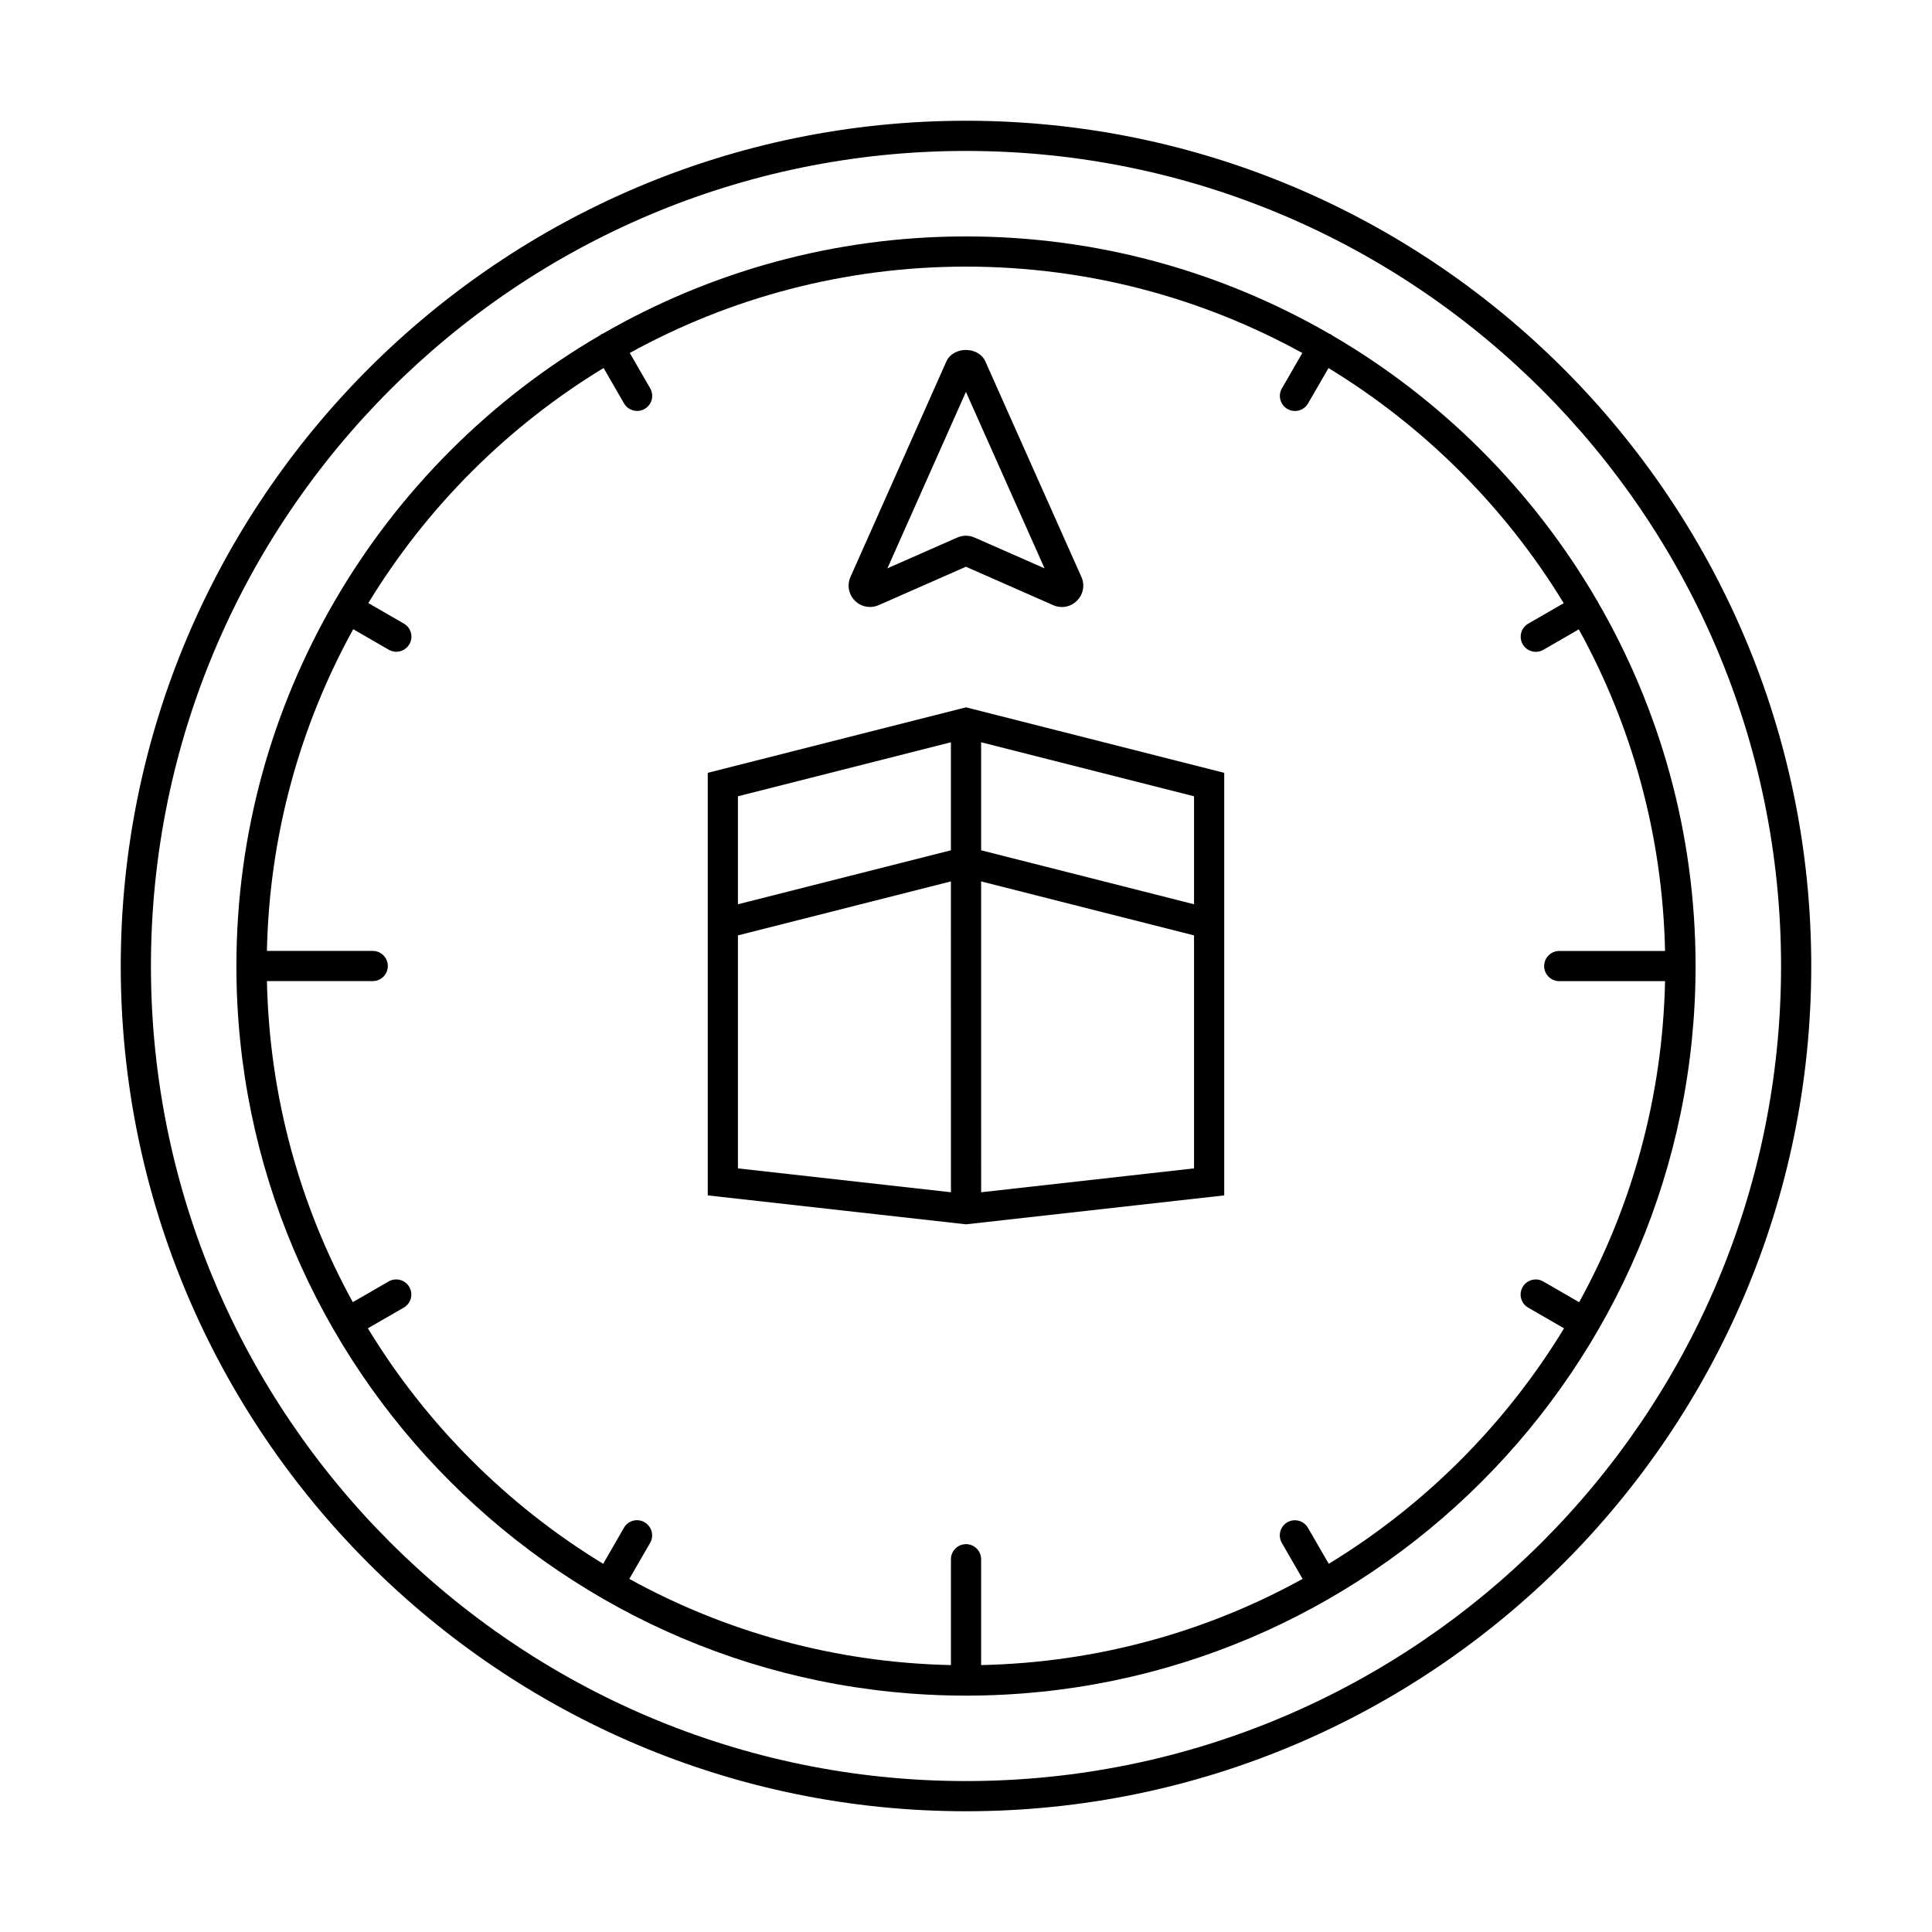
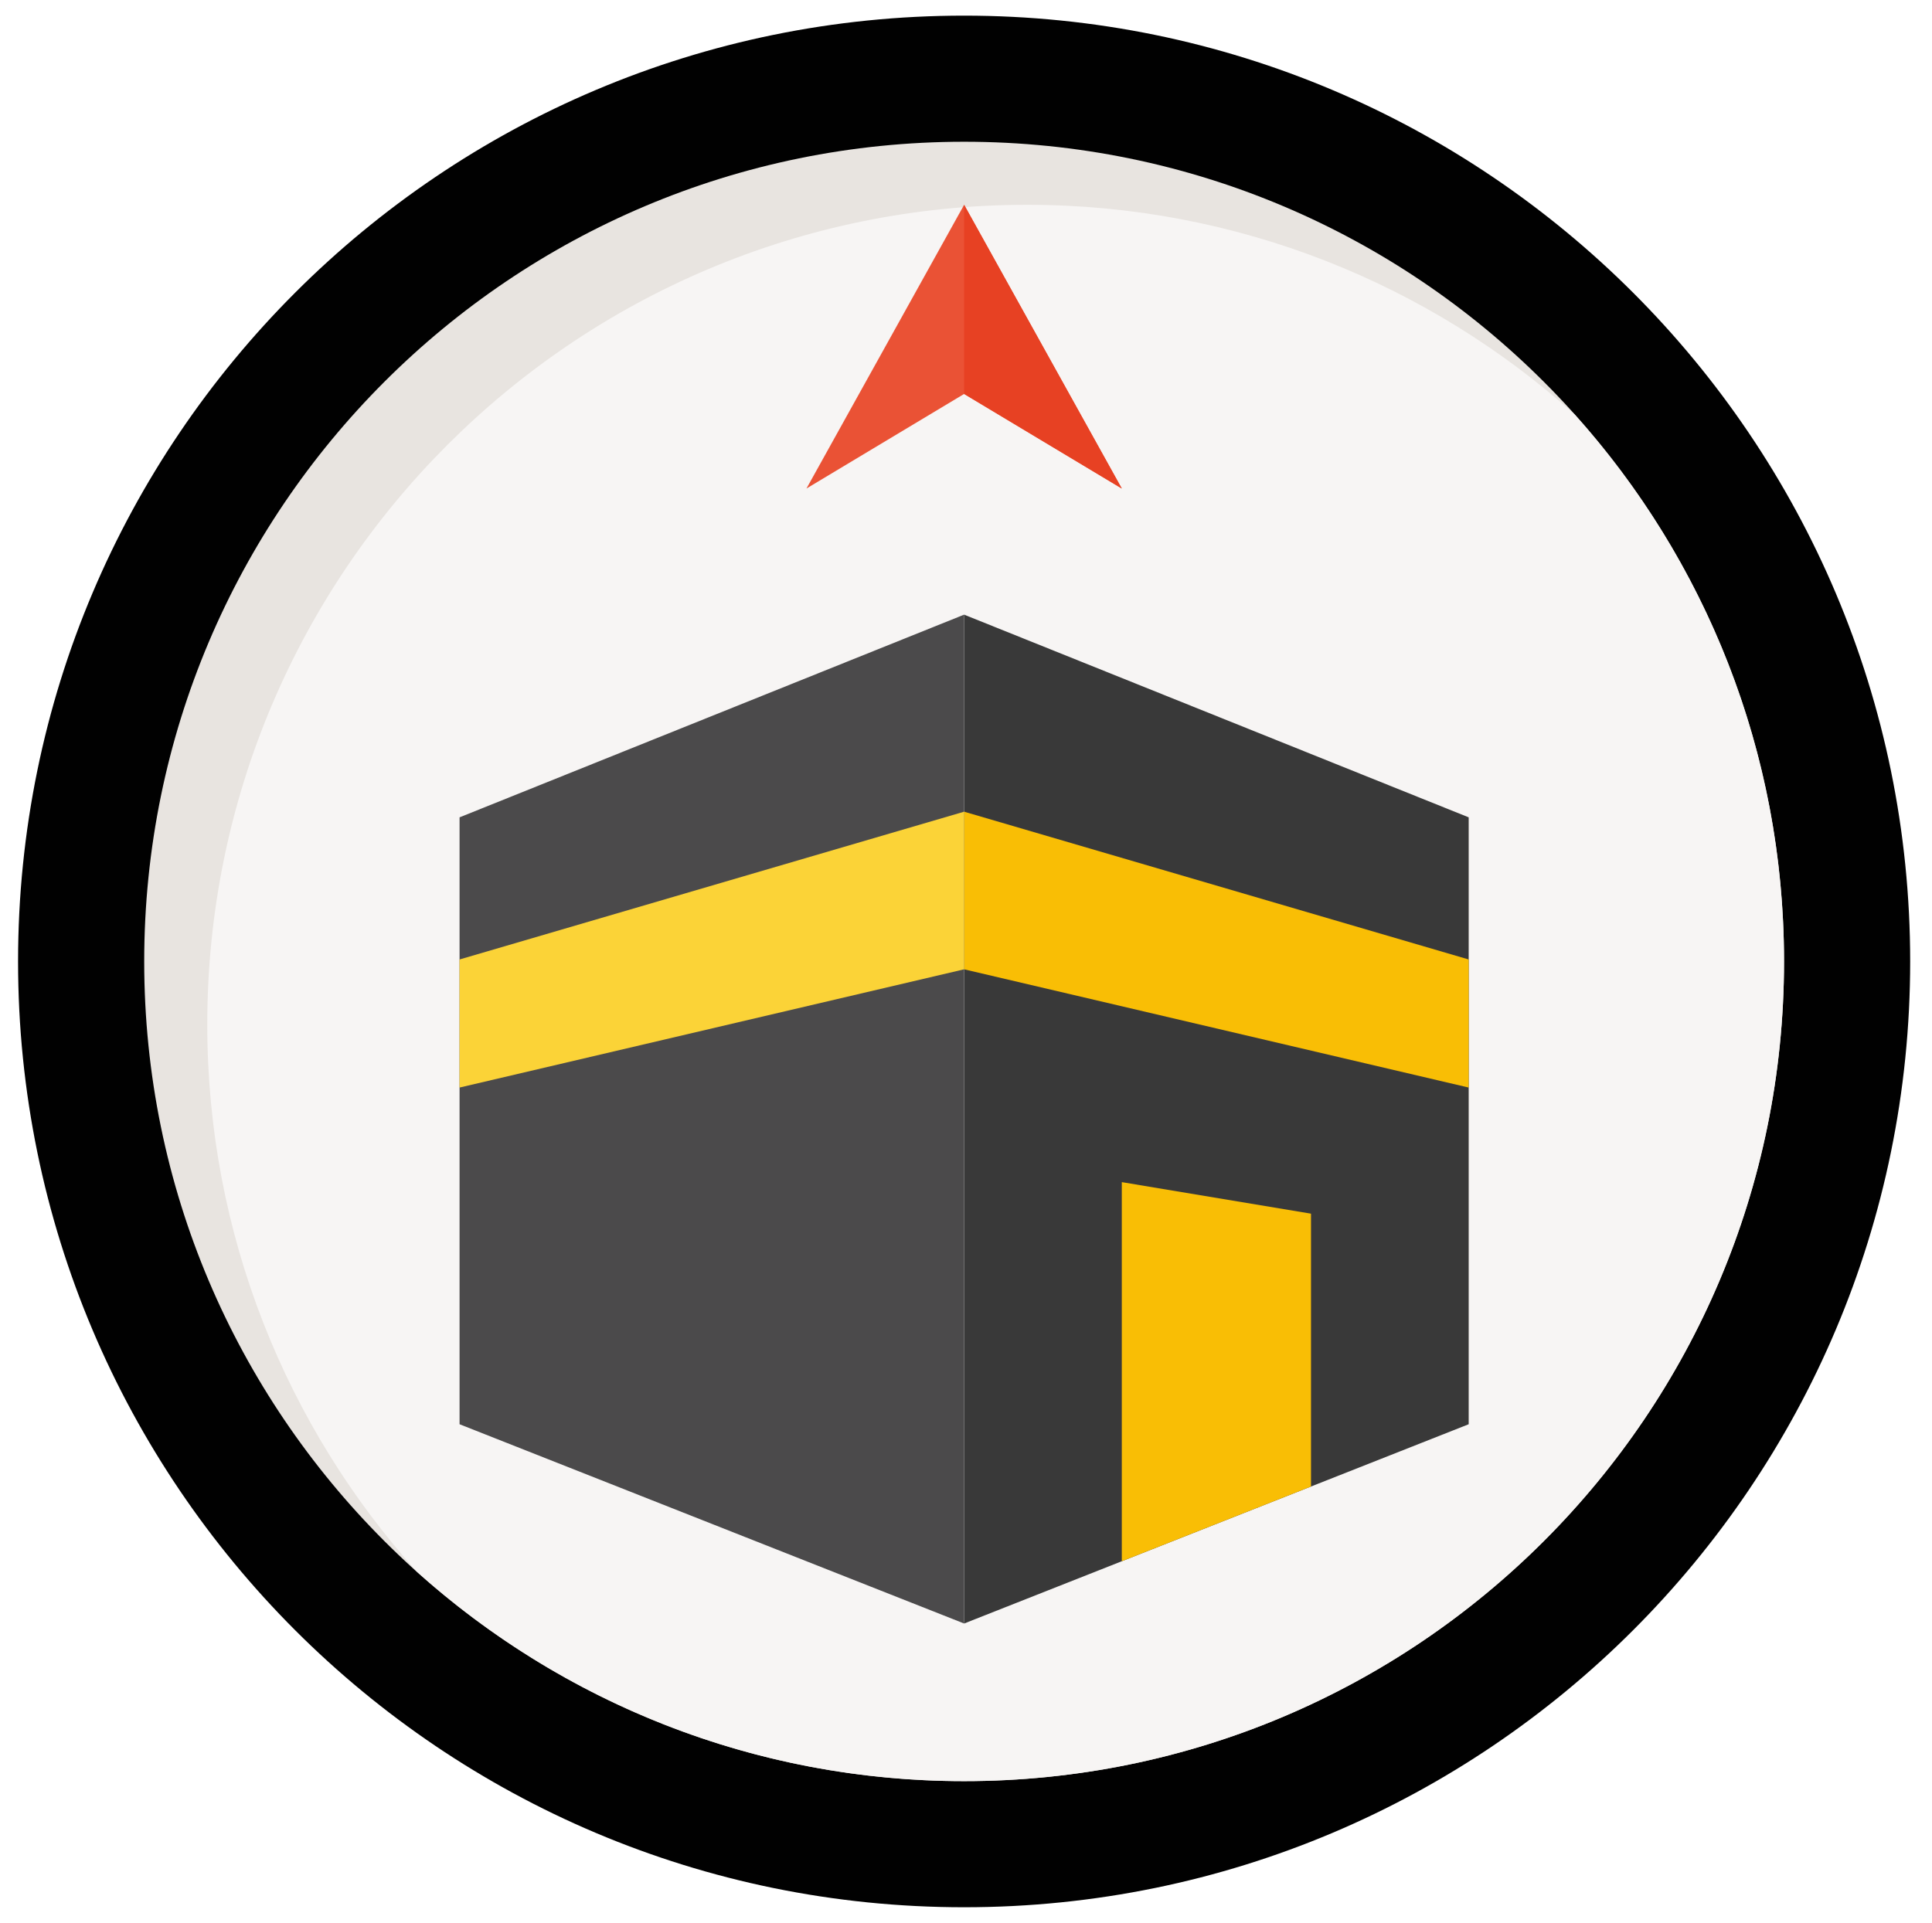
- <svg xmlns="http://www.w3.org/2000/svg" id="Layer_1" version="1.1" viewBox="0 0 64 64">
-   <path d="M32,4c-15.44,0-28,12.562-28,28.001,0,15.439,12.56,27.999,28,27.999s28-12.56,28-27.999c0-15.439-12.56-28.001-28-28.001ZM32,59c-14.888,0-27-12.111-27-26.999,0-14.889,12.112-27.001,27-27.001s27,12.112,27,27.001c0,14.888-12.112,26.999-27,26.999Z" />
-   <path d="M52.93,19.939c-.005-.009-.004-.019-.01-.029-.005-.009-.014-.014-.02-.022-2.115-3.635-5.149-6.67-8.784-8.786-.014-.01-.022-.024-.037-.033-.015-.009-.032-.009-.048-.016-3.546-2.045-7.652-3.221-12.031-3.221-4.38,0-8.488,1.177-12.034,3.223-.013.006-.028.006-.041.014-.013.007-.02.02-.032.028-3.642,2.117-6.681,5.157-8.798,8.799-.003.005-.009.008-.012.013-.003.005-.003.011-.006.017-2.06,3.556-3.246,7.678-3.246,12.075,0,13.327,10.842,24.169,24.169,24.169h.002c13.325-.001,24.166-10.842,24.166-24.169,0-4.391-1.183-8.509-3.238-12.061ZM52.309,43.136l-1.186-.685c-.238-.138-.545-.057-.683.183-.139.239-.057.545.183.683l1.188.686c-1.935,3.182-4.614,5.863-7.794,7.8l-.689-1.192c-.138-.239-.445-.322-.683-.183-.239.138-.321.443-.183.683l.688,1.192c-3.172,1.75-6.797,2.772-10.649,2.855v-3.506c0-.276-.224-.5-.5-.5-.276,0-.5.224-.5.5v3.506c-3.854-.082-7.48-1.105-10.654-2.855l.689-1.193c.138-.239.056-.545-.184-.683-.24-.141-.547-.057-.683.183l-.688,1.193c-3.18-1.937-5.86-4.619-7.795-7.801l1.19-.686c.239-.138.321-.443.183-.683-.137-.239-.444-.321-.683-.184l-1.189.686c-1.744-3.169-2.763-6.788-2.845-10.635h3.505c.276,0,.5-.224.5-.5,0-.276-.224-.5-.5-.5h-3.505c.082-3.855,1.107-7.482,2.859-10.657l1.177.68c.079.046.165.067.25.067.172,0,.341-.09.433-.25.139-.239.057-.545-.183-.683l-1.177-.68c1.936-3.177,4.615-5.854,7.794-7.787l.677,1.173c.092.16.261.25.433.25.085,0,.171-.021.25-.067.239-.138.321-.443.183-.683l-.676-1.171c3.307-1.821,7.103-2.86,11.138-2.86,4.036,0,7.833,1.04,11.141,2.862l-.676,1.171c-.139.239-.057.545.183.683.079.046.165.067.25.067.172,0,.341-.09.433-.25l.677-1.172c3.178,1.934,5.856,4.611,7.792,7.788l-1.175.679c-.239.138-.321.443-.183.683.092.16.261.25.433.25.085,0,.171-.021.25-.067l1.175-.678c1.751,3.174,2.774,6.8,2.857,10.654h-3.505c-.276,0-.5.224-.5.5,0,.276.224.5.5.5h3.505c-.082,3.847-1.101,7.467-2.846,10.636Z" />
-   <path d="M23.445,25.601v13.998l8.501.952.056.006,8.552-.958v-13.998l-8.554-2.17-8.555,2.17ZM24.445,26.378l7.055-1.789 0,3.578-7.055,1.788v-3.577ZM24.445,38.704v-7.718l7.055-1.788.001,10.297-7.057-.791ZM39.554,38.704l-7.052.791-.001-10.297,7.053,1.788v7.718ZM39.554,26.378v3.577l-7.053-1.788-0-3.578,7.054,1.789Z" />
-   <path d="M29.108,20.046l2.889-1.272,2.894,1.274c.093.041.19.06.285.06.185,0,.366-.073.503-.212.208-.21.264-.52.143-.786l-3.179-7.133c-.226-.511-1.065-.513-1.295,0l-3.173,7.131c-.121.27-.065.579.143.789.209.21.518.268.788.149ZM31.997,12.981l2.605,5.846-2.321-1.021c-.09-.039-.186-.06-.284-.06-.097,0-.194.021-.285.06l-2.315,1.02,2.601-5.845Z" />
+ <svg xmlns="http://www.w3.org/2000/svg" id="Layer_1" version="1.1" viewBox="0 0 301.333 300">
+   <defs>
+     <style>
+       .st0 {
+         fill: #f9be05;
+       }
+ 
+       .st1 {
+         fill: #e74123;
+       }
+ 
+       .st2 {
+         fill: #ea5235;
+       }
+ 
+       .st3 {
+         fill: #e8e4e0;
+       }
+ 
+       .st4 {
+         fill: #f7f5f4;
+       }
+ 
+       .st5 {
+         fill: #010101;
+       }
+ 
+       .st6 {
+         fill: #4b4a4b;
+       }
+ 
+       .st7 {
+         fill: #fbd337;
+       }
+ 
+       .st8 {
+         fill: #393939;
+       }
+     </style>
+   </defs>
+   <circle class="st5" cx="150.373" cy="149.995" r="147.556" />
+   <circle class="st3" cx="150.373" cy="149.995" r="127.881" />
+   <path class="st4" d="M160.21,31.95c-70.627,0-127.882,57.254-127.882,127.882,0,32.81,12.369,62.723,32.682,85.362,22.639,20.313,52.552,32.682,85.362,32.682,70.627,0,127.882-57.255,127.882-127.882,0-32.81-12.369-62.723-32.682-85.362-22.639-20.313-52.552-32.682-85.362-32.682Z" />
+   <polygon class="st8" points="150.373 95.891 229.07 127.514 229.07 222.196 150.373 253.284 150.373 95.891" />
+   <polygon class="st6" points="150.373 253.284 71.677 222.196 71.677 127.514 150.373 95.891 150.373 253.284" />
+   <polygon class="st0" points="150.373 126.632 229.07 149.687 229.07 169.669 150.373 151.224 150.373 126.632" />
+   <polygon class="st7" points="150.373 151.224 71.677 169.669 71.677 149.687 150.373 126.632 150.373 151.224" />
+   <polygon class="st0" points="174.966 243.569 204.477 231.911 204.477 189.343 174.966 184.424 174.966 243.569" />
+   <polygon class="st2" points="150.373 31.95 125.781 76.217 150.373 61.461 174.966 76.217 150.373 31.95" />
+   <polygon class="st1" points="150.373 31.95 150.373 61.461 174.966 76.217 150.373 31.95" />
</svg>
